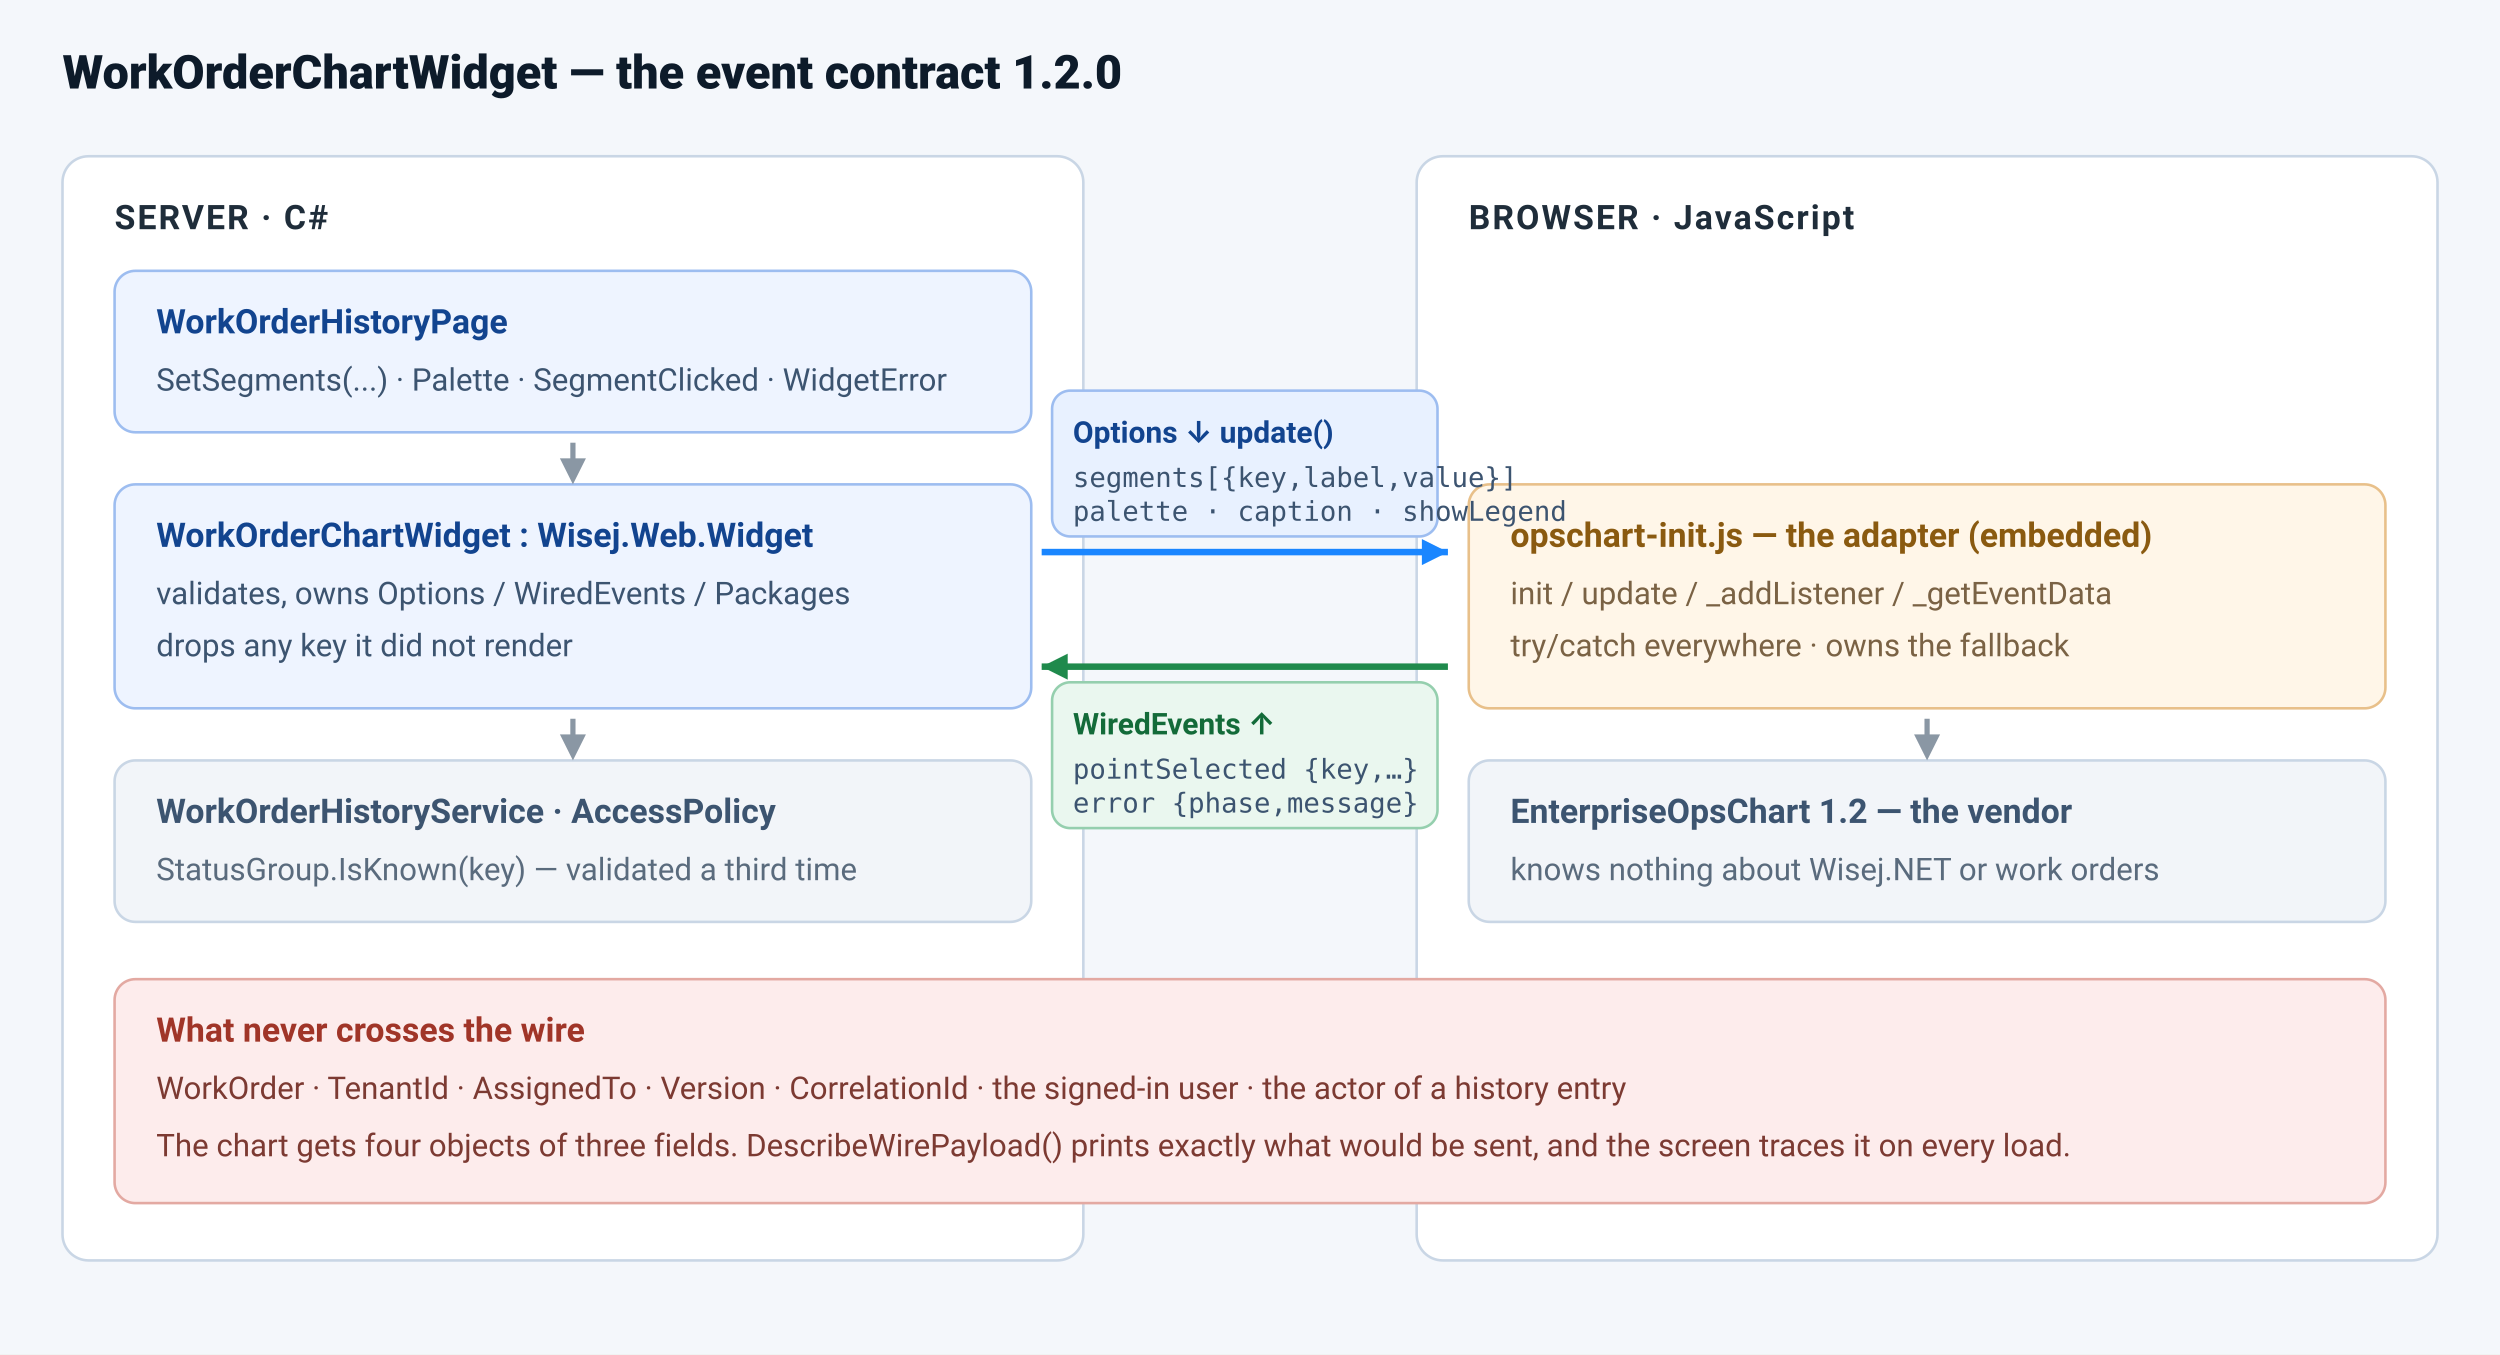
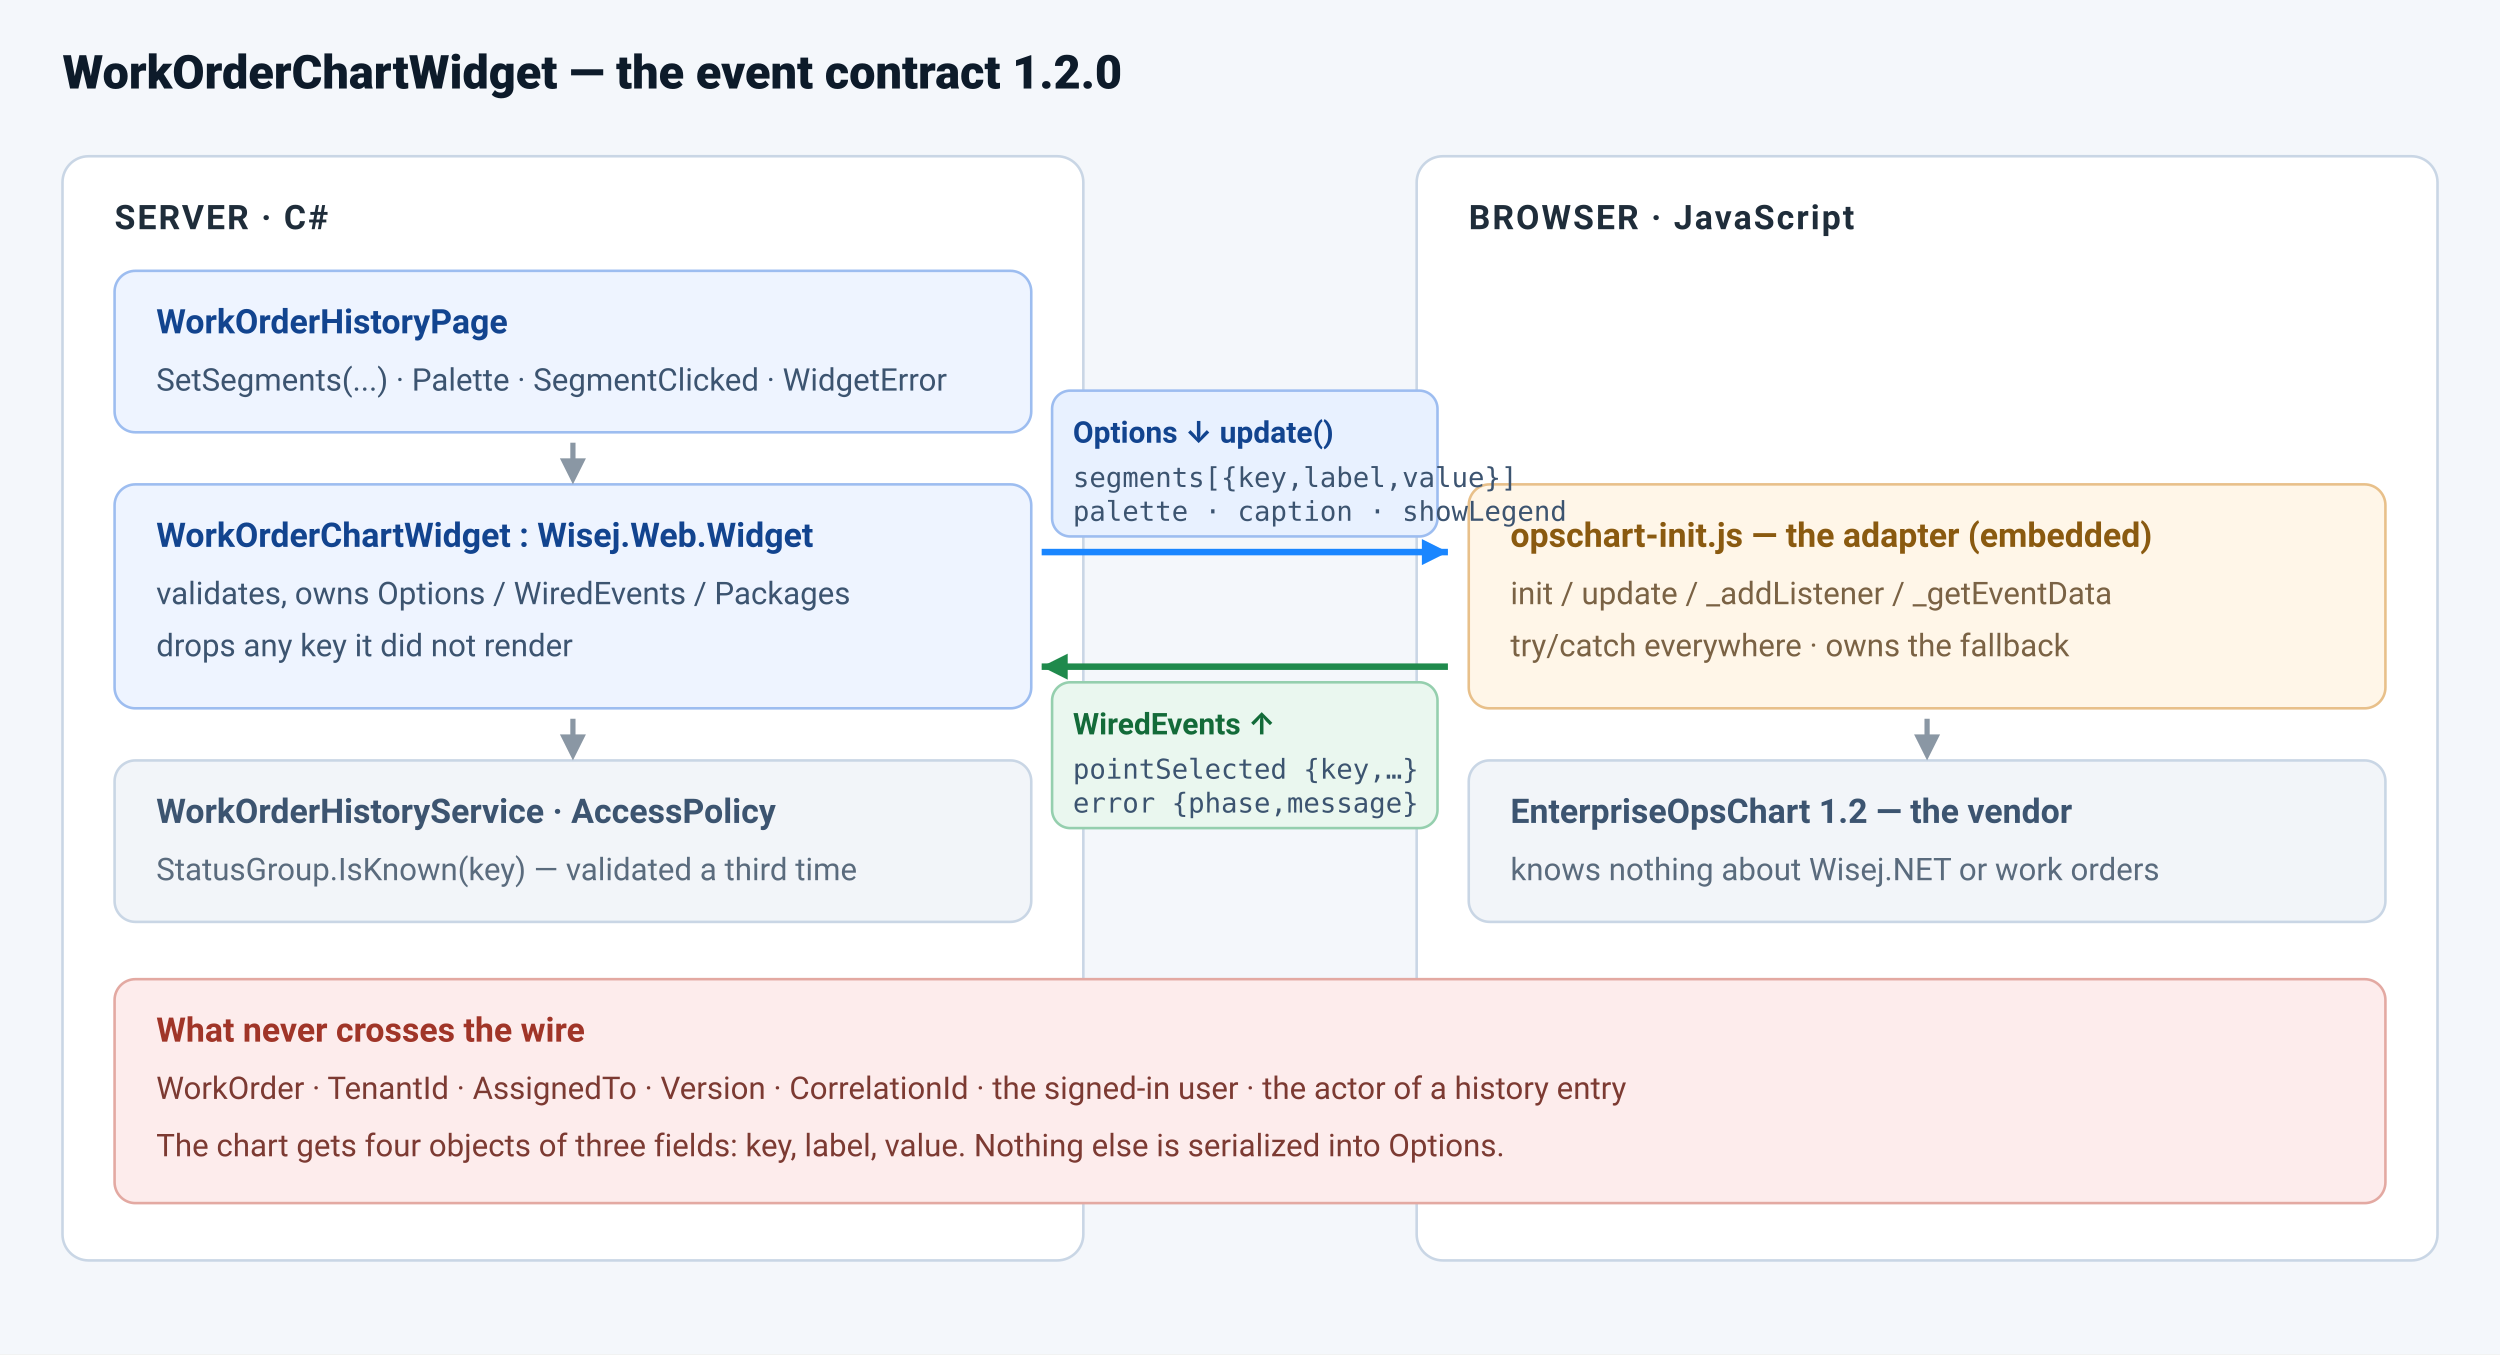
<svg xmlns="http://www.w3.org/2000/svg" viewBox="0 0 960 520" width="960" height="520" font-family="system-ui, -apple-system, Segoe UI, Roboto, sans-serif">
  <rect x="0" y="0" width="960" height="520" fill="#f4f7fb" />
  <rect x="24" y="60" width="392" height="424" rx="10" fill="#ffffff" stroke="#c9d6e5" />
  <text x="44" y="88" font-size="13" font-weight="700" fill="#1f2d3a" letter-spacing=".06em">SERVER · C#</text>
  <rect x="544" y="60" width="392" height="424" rx="10" fill="#ffffff" stroke="#c9d6e5" />
  <text x="564" y="88" font-size="13" font-weight="700" fill="#1f2d3a" letter-spacing=".06em">BROWSER · JavaScript</text>
  <text x="24" y="34" font-size="18" font-weight="800" fill="#0d1b2a">WorkOrderChartWidget — the event contract 1.2.0</text>
  <rect x="44" y="104" width="352" height="62" rx="8" fill="#eef4ff" stroke="#9dbdf0" />
  <text x="60" y="128" font-size="13" font-weight="700" fill="#12448f">WorkOrderHistoryPage</text>
  <text x="60" y="150" font-size="12" fill="#3c5470">SetSegments(...) · Palette · SegmentClicked · WidgetError</text>
  <rect x="44" y="186" width="352" height="86" rx="8" fill="#eef4ff" stroke="#9dbdf0" />
  <text x="60" y="210" font-size="13" font-weight="700" fill="#12448f">WorkOrderChartWidget : Wisej.Web.Widget</text>
  <text x="60" y="232" font-size="12" fill="#3c5470">validates, owns Options / WiredEvents / Packages</text>
  <text x="60" y="252" font-size="12" fill="#3c5470">drops any key it did not render</text>
  <rect x="44" y="292" width="352" height="62" rx="8" fill="#f2f5f9" stroke="#c9d6e5" />
  <text x="60" y="316" font-size="13" font-weight="700" fill="#3c5470">WorkOrderHistoryService · AccessPolicy</text>
  <text x="60" y="338" font-size="12" fill="#5a6b7d">StatusGroup.IsKnown(key) — validated a third time</text>
  <rect x="564" y="186" width="352" height="86" rx="8" fill="#fff6e8" stroke="#e8c08a" />
  <text x="580" y="210" font-size="13" font-weight="700" fill="#8a5a10">opschart-init.js — the adapter (embedded)</text>
  <text x="580" y="232" font-size="12" fill="#7a6244">init / update / _addListener / _getEventData</text>
  <text x="580" y="252" font-size="12" fill="#7a6244">try/catch everywhere · owns the fallback</text>
  <rect x="564" y="292" width="352" height="62" rx="8" fill="#f2f5f9" stroke="#c9d6e5" />
  <text x="580" y="316" font-size="13" font-weight="700" fill="#3c5470">EnterpriseOpsChart 1.2 — the vendor</text>
  <text x="580" y="338" font-size="12" fill="#5a6b7d">knows nothing about Wisej.NET or work orders</text>
  <line x1="400" y1="212" x2="556" y2="212" stroke="#1a86ff" stroke-width="2.5" />
  <polygon points="556,212 546,207 546,217" fill="#1a86ff" />
  <rect x="404" y="150" width="148" height="56" rx="7" fill="#e8f1ff" stroke="#9dbdf0" />
  <text x="412" y="170" font-size="11.5" font-weight="700" fill="#12448f">Options ↓  update()</text>
  <text x="412" y="187" font-size="10.5" font-family="ui-monospace, Consolas, monospace" fill="#3c5470">segments[{key,label,value}]</text>
  <text x="412" y="200" font-size="10.5" font-family="ui-monospace, Consolas, monospace" fill="#3c5470">palette · caption · showLegend</text>
  <line x1="556" y1="256" x2="400" y2="256" stroke="#1f8a4c" stroke-width="2.5" />
  <polygon points="400,256 410,251 410,261" fill="#1f8a4c" />
  <rect x="404" y="262" width="148" height="56" rx="7" fill="#eaf7ef" stroke="#95cfae" />
  <text x="412" y="282" font-size="11.5" font-weight="700" fill="#136b39">WiredEvents ↑</text>
  <text x="412" y="299" font-size="10.5" font-family="ui-monospace, Consolas, monospace" fill="#3c5470">pointSelected {key,…}</text>
  <text x="412" y="312" font-size="10.5" font-family="ui-monospace, Consolas, monospace" fill="#3c5470">error {phase,message}</text>
  <line x1="740" y1="276" x2="740" y2="288" stroke="#8a97a4" stroke-width="2" />
  <polygon points="740,292 735,282 745,282" fill="#8a97a4" />
  <line x1="220" y1="276" x2="220" y2="288" stroke="#8a97a4" stroke-width="2" />
  <polygon points="220,292 215,282 225,282" fill="#8a97a4" />
  <line x1="220" y1="170" x2="220" y2="182" stroke="#8a97a4" stroke-width="2" />
  <polygon points="220,186 215,176 225,176" fill="#8a97a4" />
  <rect x="44" y="376" width="872" height="86" rx="8" fill="#fdecec" stroke="#e3a9a2" />
  <text x="60" y="400" font-size="13" font-weight="700" fill="#a03528">What never crosses the wire</text>
  <text x="60" y="422" font-size="12" fill="#7c3a32">WorkOrder · TenantId · AssignedTo · Version · CorrelationId · the signed-in user · the actor of a history entry</text>
-   <text x="60" y="444" font-size="12" fill="#7c3a32">The chart gets four objects of three fields. DescribeWirePayload() prints exactly what would be sent, and the screen traces it on every load.</text>
+   <text x="60" y="444" font-size="12" fill="#7c3a32">The chart gets four objects of three fields: key, label, value. Nothing else is serialized into Options.</text>
</svg>
